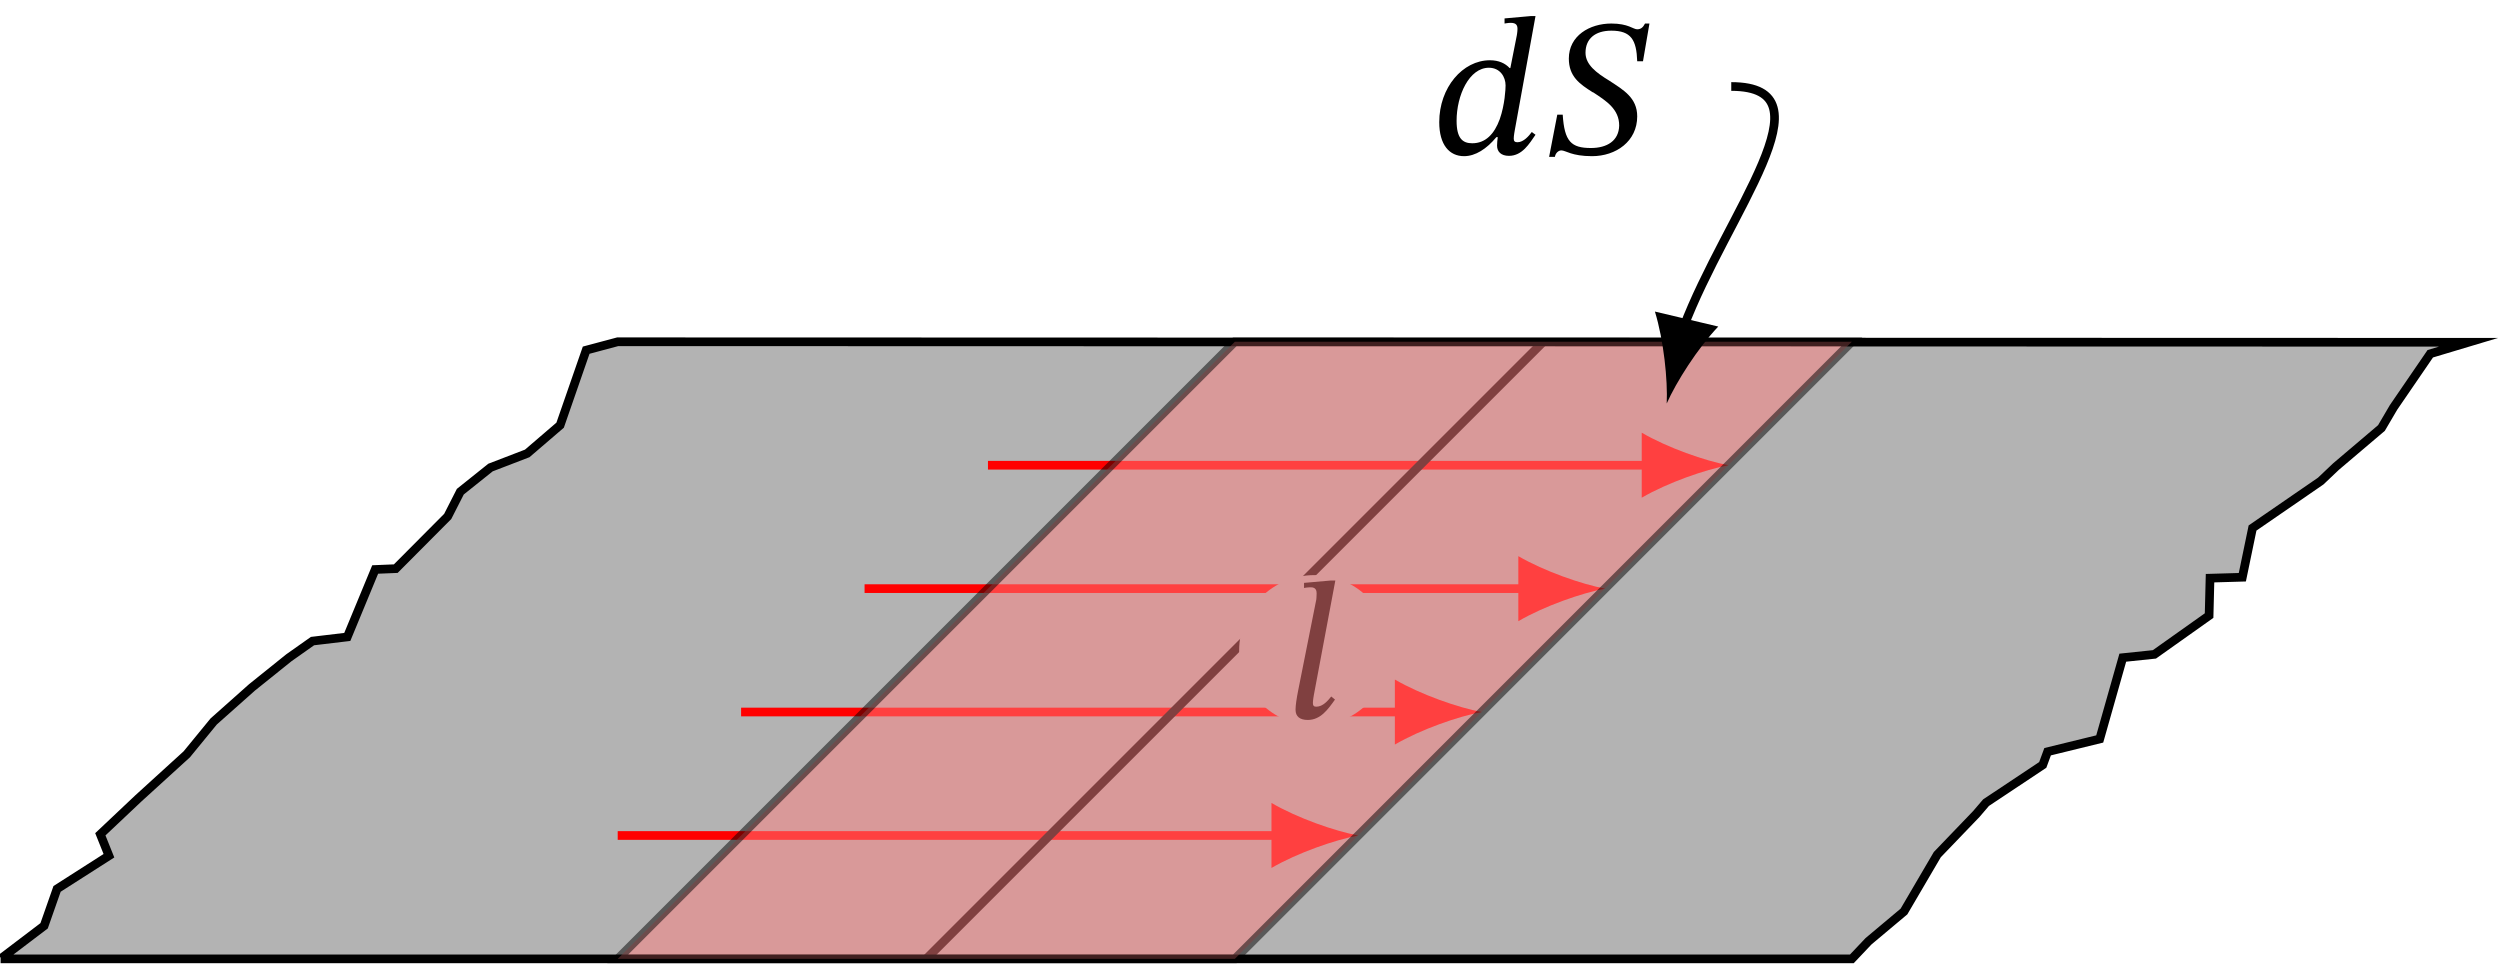
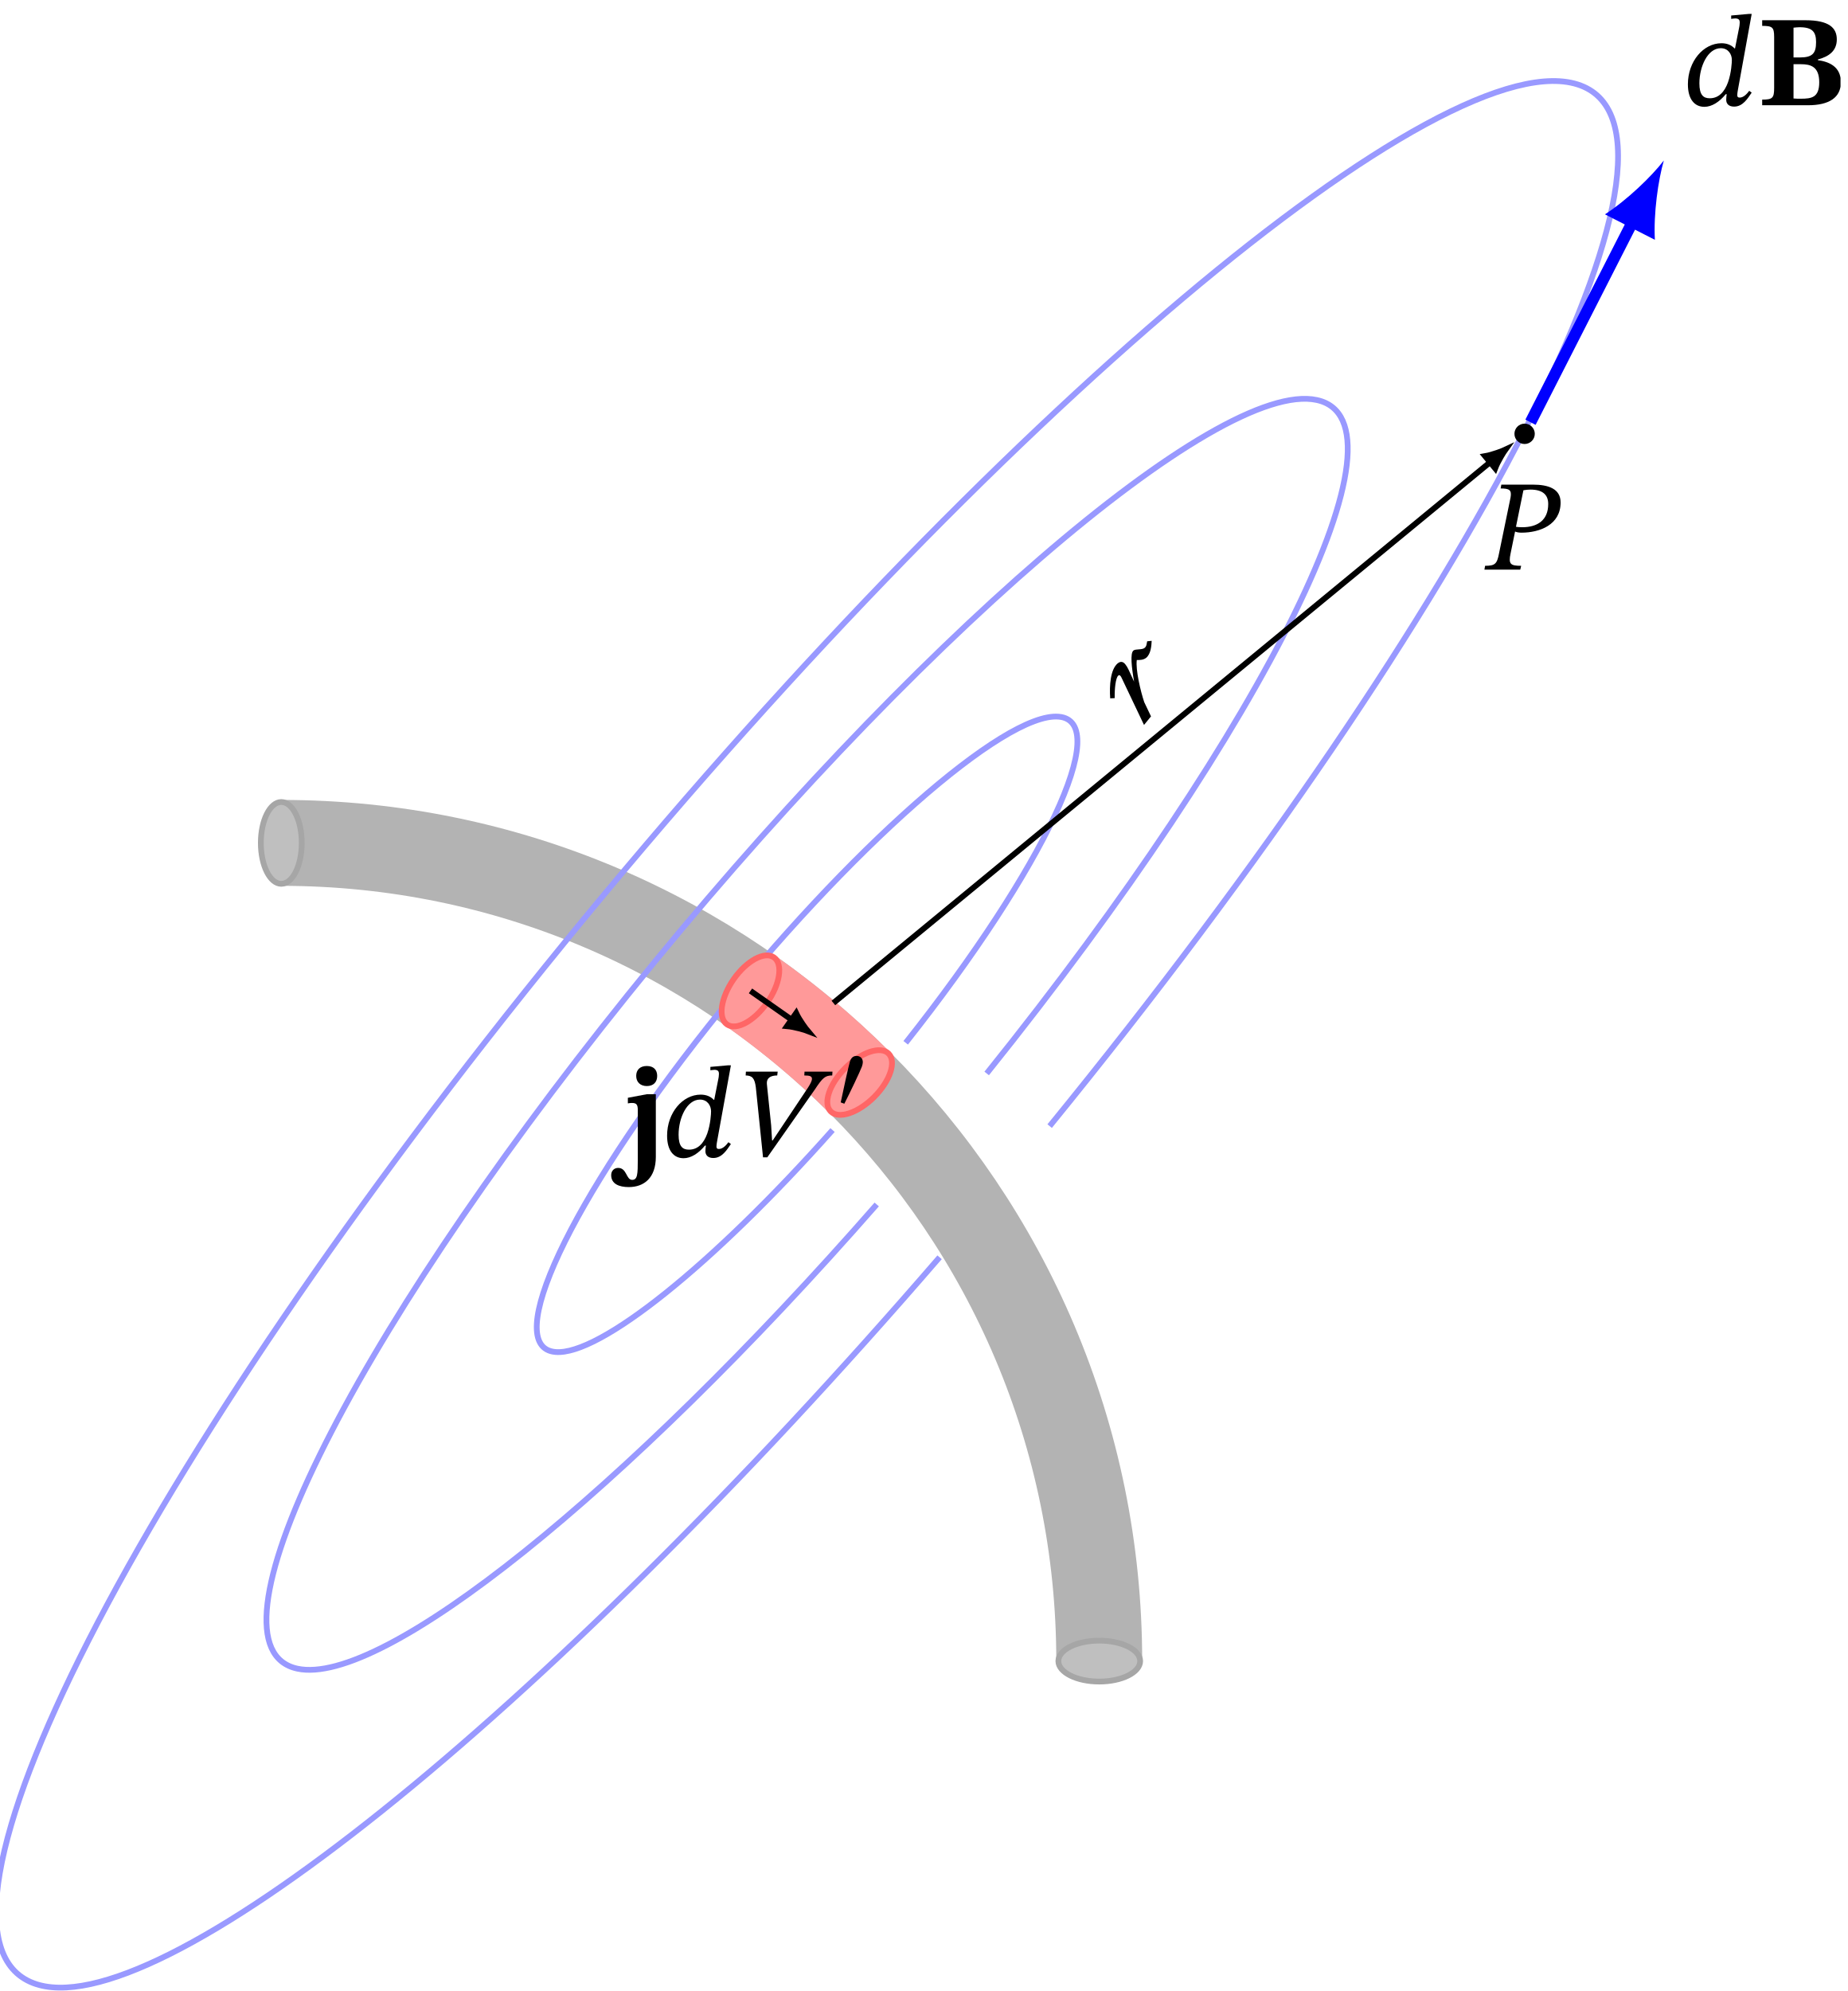
- <svg xmlns="http://www.w3.org/2000/svg" xmlns:xlink="http://www.w3.org/1999/xlink" width="114.84pt" height="44.506pt" viewBox="0 0 114.84 44.506" version="1.2">
+ <svg xmlns="http://www.w3.org/2000/svg" xmlns:xlink="http://www.w3.org/1999/xlink" width="128.043pt" height="137.962pt" viewBox="0 0 128.043 137.962" version="1.2">
  <defs>
    <g>
      <symbol overflow="visible" id="glyph0-0">
        <path style="stroke:none;" d="M 5.344 1.516 L 5.344 -7.047 L 0.094 -7.047 L 0.094 1.516 Z M 4.875 1.047 L 0.547 1.047 L 0.547 -6.578 L 4.875 -6.578 Z M 2.875 -1.531 L 2.875 -1.672 C 2.875 -2.641 4.312 -3.344 4.312 -4.656 C 4.312 -5.594 3.531 -6 2.656 -6 C 1.75 -6 1.125 -5.484 1.125 -4.766 C 1.125 -4.344 1.297 -4.141 1.594 -4.141 C 1.797 -4.141 1.984 -4.25 1.984 -4.531 C 1.984 -4.875 1.797 -4.875 1.797 -5.172 C 1.797 -5.453 2.047 -5.656 2.578 -5.656 C 3.141 -5.656 3.5 -5.344 3.5 -4.641 C 3.5 -3.25 2.516 -2.922 2.516 -1.766 L 2.516 -1.531 Z M 3.203 -0.438 C 3.203 -0.703 3.016 -0.953 2.703 -0.953 C 2.375 -0.953 2.172 -0.719 2.172 -0.438 C 2.172 -0.141 2.344 0.078 2.703 0.078 C 3.016 0.078 3.203 -0.141 3.203 -0.438 Z M 3.203 -0.438 " />
      </symbol>
      <symbol overflow="visible" id="glyph0-1">
-         <path style="stroke:none;" d="M 2.297 -6.328 L 2.094 -6.328 L 0.859 -6.219 L 0.859 -5.984 C 0.859 -5.984 1 -6.016 1.172 -6.016 C 1.406 -6.016 1.438 -5.859 1.438 -5.734 C 1.438 -5.594 1.422 -5.453 1.422 -5.453 L 0.594 -1.297 C 0.516 -0.906 0.469 -0.594 0.469 -0.391 C 0.469 -0.078 0.672 0.078 1.031 0.078 C 1.625 0.078 1.969 -0.422 2.281 -0.859 L 2.109 -1 C 1.969 -0.828 1.734 -0.531 1.422 -0.531 C 1.312 -0.531 1.266 -0.578 1.266 -0.703 C 1.266 -0.828 1.312 -1.078 1.312 -1.078 Z M 2.297 -6.328 " />
+         <path style="stroke:none;" d="M 1.094 -5.891 L 1.047 -5.625 C 1.641 -5.625 1.828 -5.531 1.734 -5 L 0.938 -1.141 C 0.797 -0.391 0.656 -0.266 -0.031 -0.266 L -0.078 0 L 2.406 0 L 2.469 -0.266 C 1.734 -0.266 1.578 -0.375 1.734 -1.109 L 2.047 -2.641 C 2.141 -2.594 2.312 -2.562 2.484 -2.562 C 3.766 -2.562 5.203 -3.109 5.203 -4.656 C 5.203 -5.594 4.375 -5.891 3.281 -5.891 Z M 2.625 -5.5 C 2.828 -5.531 2.922 -5.547 3.109 -5.547 C 4.016 -5.547 4.344 -5.141 4.344 -4.547 C 4.344 -3.406 3.578 -2.938 2.531 -2.938 C 2.344 -2.938 2.219 -2.953 2.109 -2.969 Z M 2.625 -5.5 " />
      </symbol>
      <symbol overflow="visible" id="glyph0-2">
+         <path style="stroke:none;" d="M 0.219 2.109 C 1.281 2.109 2.094 1.469 2.094 0.016 L 2.094 -4.328 L 1.484 -4.328 L 0.156 -4.078 L 0.156 -3.688 C 0.156 -3.688 0.281 -3.719 0.438 -3.719 C 0.734 -3.719 0.844 -3.625 0.844 -3.234 L 0.844 0.219 C 0.844 1.203 0.828 1.609 0.453 1.609 C 0.031 1.609 0.094 0.781 -0.516 0.781 C -0.797 0.781 -1 0.984 -1 1.281 C -1 1.891 -0.453 2.109 0.219 2.109 Z M 1.469 -4.891 C 1.938 -4.891 2.188 -5.172 2.188 -5.594 C 2.188 -6.016 1.938 -6.281 1.469 -6.281 C 1 -6.281 0.734 -6.016 0.734 -5.594 C 0.734 -5.172 1.016 -4.891 1.469 -4.891 Z M 1.469 -4.891 " />
+       </symbol>
+       <symbol overflow="visible" id="glyph0-3">
        <path style="stroke:none;" d="M 4.75 -6.328 L 4.547 -6.328 L 3.328 -6.219 L 3.328 -5.984 C 3.328 -5.984 3.5 -6.016 3.609 -6.016 C 3.875 -6.016 3.922 -5.891 3.922 -5.734 C 3.922 -5.609 3.891 -5.438 3.891 -5.438 L 3.594 -3.938 L 3.562 -3.938 C 3.359 -4.156 3.062 -4.297 2.656 -4.297 C 1.406 -4.297 0.328 -3.047 0.328 -1.453 C 0.328 -0.406 0.797 0.109 1.469 0.109 C 1.984 0.109 2.5 -0.219 2.953 -0.766 L 3.016 -0.766 C 3 -0.656 2.984 -0.484 2.984 -0.375 C 2.984 -0.094 3.172 0.094 3.531 0.094 C 4.141 0.094 4.469 -0.469 4.75 -0.875 L 4.578 -1 C 4.453 -0.828 4.203 -0.531 3.922 -0.531 C 3.797 -0.531 3.75 -0.578 3.75 -0.703 C 3.75 -0.828 3.797 -1.078 3.797 -1.078 Z M 3.109 -1.594 C 2.859 -0.906 2.453 -0.484 1.844 -0.484 C 1.406 -0.484 1.125 -0.703 1.125 -1.516 C 1.125 -2.688 1.703 -3.953 2.609 -3.953 C 3.125 -3.953 3.375 -3.531 3.375 -3.141 C 3.375 -2.984 3.344 -2.266 3.109 -1.594 Z M 3.109 -1.594 " />
      </symbol>
-       <symbol overflow="visible" id="glyph0-3">
-         <path style="stroke:none;" d="M 4.531 -4.25 L 4.828 -5.984 L 4.625 -5.984 C 4.531 -5.797 4.422 -5.719 4.266 -5.719 C 4.078 -5.719 3.859 -5.984 3.078 -5.984 C 2.078 -5.984 1.125 -5.422 1.125 -4.375 C 1.125 -3.547 1.625 -3.203 2.219 -2.828 C 2.219 -2.828 2.219 -2.828 2.234 -2.828 C 2.859 -2.422 3.438 -2.047 3.438 -1.297 C 3.422 -0.594 2.875 -0.266 2.141 -0.266 C 1.234 -0.266 0.922 -0.562 0.844 -1.797 L 0.594 -1.797 L 0.219 0.141 L 0.484 0.141 C 0.516 -0.047 0.656 -0.156 0.781 -0.156 C 0.984 -0.156 1.25 0.109 2.188 0.109 C 3.297 0.109 4.266 -0.578 4.266 -1.719 C 4.266 -2.578 3.625 -2.938 2.984 -3.359 C 2.391 -3.719 1.891 -4.094 1.891 -4.641 C 1.891 -5.281 2.328 -5.656 3.078 -5.656 C 3.984 -5.656 4.234 -5.234 4.266 -4.25 Z M 4.531 -4.25 " />
+       <symbol overflow="visible" id="glyph0-4">
+         <path style="stroke:none;" d="M 2.484 -1.125 L 2.438 -1.125 L 2.375 -2.172 L 2.109 -4.734 C 2.109 -4.797 2.078 -4.984 2.078 -5.047 C 2.047 -5.453 2.344 -5.625 2.797 -5.625 L 2.828 -5.891 L 0.625 -5.891 L 0.609 -5.625 C 1.078 -5.625 1.234 -5.406 1.312 -4.812 L 1.812 0.047 L 2.109 0.047 L 5.406 -4.656 C 5.953 -5.484 6.125 -5.625 6.609 -5.625 L 6.625 -5.891 L 4.688 -5.891 L 4.672 -5.625 C 5.078 -5.625 5.203 -5.562 5.203 -5.391 C 5.203 -5.25 5.094 -5.047 4.938 -4.797 Z M 2.484 -1.125 " />
+       </symbol>
+       <symbol overflow="visible" id="glyph0-5">
+         <path style="stroke:none;" d="M 3.484 0 C 4.953 0 5.766 -0.531 5.766 -1.594 C 5.766 -2.688 4.938 -3.016 4.172 -3.125 L 4.172 -3.172 C 4.938 -3.375 5.484 -3.766 5.484 -4.562 C 5.484 -5.359 4.953 -5.891 3.312 -5.891 L 0.312 -5.891 L 0.312 -5.5 C 1.016 -5.5 1.141 -5.406 1.141 -4.734 L 1.141 -1.203 C 1.141 -0.5 1.031 -0.391 0.312 -0.391 L 0.312 0 Z M 2.984 -0.453 C 2.797 -0.453 2.656 -0.453 2.484 -0.469 L 2.484 -2.844 L 3 -2.844 C 3.656 -2.844 4.266 -2.688 4.266 -1.594 C 4.266 -0.531 3.734 -0.453 2.984 -0.453 Z M 2.484 -5.375 C 2.656 -5.391 2.766 -5.406 2.906 -5.406 C 3.797 -5.406 4.047 -5.078 4.047 -4.375 C 4.047 -3.594 3.797 -3.312 2.922 -3.312 L 2.484 -3.312 Z M 2.484 -5.375 " />
+       </symbol>
+       <symbol overflow="visible" id="glyph1-0">
+         <path style="stroke:none;" d="M 3.562 1.016 L 3.562 -4.703 L 0.062 -4.703 L 0.062 1.016 Z M 3.25 0.688 L 0.359 0.688 L 0.359 -4.391 L 3.25 -4.391 Z M 1.922 -1.016 L 1.922 -1.109 C 1.922 -1.766 2.875 -2.234 2.875 -3.109 C 2.875 -3.734 2.359 -4 1.766 -4 C 1.172 -4 0.75 -3.656 0.75 -3.172 C 0.75 -2.891 0.875 -2.766 1.062 -2.766 C 1.203 -2.766 1.328 -2.844 1.328 -3.016 C 1.328 -3.25 1.203 -3.25 1.203 -3.453 C 1.203 -3.641 1.359 -3.781 1.719 -3.781 C 2.094 -3.781 2.344 -3.562 2.344 -3.094 C 2.344 -2.172 1.672 -1.953 1.672 -1.172 L 1.672 -1.016 Z M 2.141 -0.281 C 2.141 -0.469 2.016 -0.641 1.812 -0.641 C 1.578 -0.641 1.453 -0.484 1.453 -0.281 C 1.453 -0.094 1.562 0.047 1.797 0.047 C 2.016 0.047 2.141 -0.094 2.141 -0.281 Z M 2.141 -0.281 " />
+       </symbol>
+       <symbol overflow="visible" id="glyph1-1">
+         <path style="stroke:none;" d="M 0.812 -0.438 C 1.188 -1.172 1.906 -2.672 2.031 -3.016 C 2.062 -3.094 2.094 -3.25 2.094 -3.312 C 2.094 -3.609 1.891 -3.75 1.672 -3.75 C 1.484 -3.75 1.312 -3.688 1.203 -3.375 C 1.094 -3.016 0.719 -1.281 0.562 -0.531 Z M 0.812 -0.438 " />
+       </symbol>
+       <symbol overflow="visible" id="glyph2-0">
+         <path style="stroke:none;" d="M 5.094 -2.219 L -0.359 -8.828 L -4.406 -5.5 L 1.047 1.109 Z M 4.438 -2.281 L 1.094 0.469 L -3.766 -5.422 L -0.422 -8.172 Z M 1.25 -3.016 L 1.156 -3.125 C 0.547 -3.859 1.203 -5.312 0.375 -6.328 C -0.234 -7.047 -1.094 -6.875 -1.766 -6.312 C -2.469 -5.734 -2.609 -4.953 -2.156 -4.391 C -1.891 -4.078 -1.625 -4.031 -1.391 -4.219 C -1.234 -4.344 -1.172 -4.547 -1.344 -4.766 C -1.562 -5.031 -1.703 -4.906 -1.891 -5.141 C -2.078 -5.344 -2.016 -5.656 -1.609 -6 C -1.172 -6.359 -0.688 -6.344 -0.25 -5.797 C 0.641 -4.734 0.078 -3.844 0.812 -2.953 L 0.969 -2.781 Z M 2.188 -2.375 C 2.016 -2.578 1.719 -2.656 1.484 -2.453 C 1.219 -2.25 1.219 -1.938 1.391 -1.719 C 1.578 -1.484 1.859 -1.422 2.141 -1.656 C 2.375 -1.859 2.375 -2.141 2.188 -2.375 Z M 2.188 -2.375 " />
+       </symbol>
+       <symbol overflow="visible" id="glyph2-1">
+         <path style="stroke:none;" d="M 1.188 -0.969 L 0.719 -1.953 C 0.469 -2.688 0.109 -4.203 0.203 -4.875 C 0.453 -4.875 0.656 -4.875 0.859 -5.031 C 1.172 -5.297 1.219 -5.844 1.234 -6.203 L 0.922 -6.172 C 0.891 -6.047 0.891 -5.828 0.75 -5.719 C 0.578 -5.562 0.109 -5.656 -0.031 -5.531 C -0.266 -5.344 -0.156 -4.359 0.016 -3.375 L -0.359 -4.188 C -0.438 -4.359 -0.516 -4.484 -0.594 -4.578 C -0.719 -4.734 -0.891 -4.828 -1.125 -4.641 C -1.625 -4.219 -1.703 -3.109 -1.641 -2.219 L -1.328 -2.234 C -1.344 -2.875 -1.266 -3.641 -1.078 -3.797 C -1.016 -3.844 -0.984 -3.828 -0.938 -3.781 C -0.891 -3.734 -0.859 -3.656 -0.828 -3.594 L 0.703 -0.375 Z M 1.188 -0.969 " />
      </symbol>
    </g>
    <clipPath id="clip1">
-       <path d="M 0 15 L 114 15 L 114 44.258 L 0 44.258 Z M 0 15 " />
+       <path d="M 0 0 L 127.566 0 L 127.566 137.941 L 0 137.941 Z M 0 0 " />
    </clipPath>
    <clipPath id="clip2">
-       <path d="M 0 10 L 114.762 10 L 114.762 44.258 L 0 44.258 Z M 0 10 " />
+       <path d="M 0 0 L 118 0 L 118 137.941 L 0 137.941 Z M 0 0 " />
    </clipPath>
    <clipPath id="clip3">
-       <path d="M 36 10 L 77 10 L 77 44.258 L 36 44.258 Z M 36 10 " />
+       <path d="M 0 0 L 127.566 0 L 127.566 137.941 L 0 137.941 Z M 0 0 " />
    </clipPath>
    <clipPath id="clip4">
-       <path d="M 28 15 L 86 15 L 86 44.258 L 28 44.258 Z M 28 15 " />
-     </clipPath>
-     <clipPath id="clip5">
-       <path d="M 22 10 L 91 10 L 91 44.258 L 22 44.258 Z M 22 10 " />
+       <path d="M 122 1 L 127.566 1 L 127.566 8 L 122 8 Z M 122 1 " />
    </clipPath>
  </defs>
  <g id="surface1">
    <g clip-path="url(#clip1)" clip-rule="nonzero">
-       <path style=" stroke:none;fill-rule:nonzero;fill:rgb(70%,70%,70%);fill-opacity:1;" d="M 0.027 44.047 L 85.066 44.047 L 85.832 43.238 L 87.461 41.871 L 88.992 39.258 L 90.785 37.391 L 91.23 36.871 L 93.836 35.137 L 94.059 34.531 L 96.453 33.945 L 97.512 30.211 L 98.965 30.059 L 101.477 28.277 L 101.52 26.559 L 103.004 26.516 L 103.473 24.254 L 106.605 22.098 L 107.305 21.434 L 109.395 19.66 L 109.949 18.715 L 111.637 16.25 L 113.395 15.723 L 28.375 15.699 L 26.926 16.086 L 25.73 19.531 L 24.219 20.828 L 22.531 21.477 L 21.145 22.586 L 20.566 23.723 L 18.18 26.121 L 17.234 26.16 L 15.953 29.258 L 14.355 29.449 L 13.27 30.215 L 11.578 31.574 L 9.816 33.141 L 8.578 34.652 L 6.359 36.672 L 4.609 38.324 L 5.004 39.309 L 2.621 40.832 L 2.027 42.527 L 0.051 44.027 " />
+       <path style="fill:none;stroke-width:5.953;stroke-linecap:butt;stroke-linejoin:miter;stroke:rgb(70%,70%,70%);stroke-opacity:1;stroke-miterlimit:10;" d="M -0 56.695 C 31.312 56.695 56.691 31.312 56.691 -0.001 " transform="matrix(1,0,0,-1,19.4965,115.101)" />
    </g>
+     <path style="fill-rule:nonzero;fill:rgb(75%,75%,75%);fill-opacity:1;stroke-width:0.399;stroke-linecap:butt;stroke-linejoin:miter;stroke:rgb(64.999%,64.999%,64.999%);stroke-opacity:1;stroke-miterlimit:10;" d="M 1.418 56.695 C 1.418 58.257 0.785 59.527 -0 59.527 C -0.782 59.527 -1.418 58.257 -1.418 56.695 C -1.418 55.128 -0.782 53.859 -0 53.859 C 0.785 53.859 1.418 55.128 1.418 56.695 Z M 1.418 56.695 " transform="matrix(1,0,0,-1,19.4965,115.101)" />
+     <path style="fill-rule:nonzero;fill:rgb(75%,75%,75%);fill-opacity:1;stroke-width:0.399;stroke-linecap:butt;stroke-linejoin:miter;stroke:rgb(64.999%,64.999%,64.999%);stroke-opacity:1;stroke-miterlimit:10;" d="M 56.691 -1.419 C 58.257 -1.419 59.527 -0.782 59.527 -0.001 C 59.527 0.785 58.257 1.417 56.691 1.417 C 55.129 1.417 53.859 0.785 53.859 -0.001 C 53.859 -0.782 55.129 -1.419 56.691 -1.419 Z M 56.691 -1.419 " transform="matrix(1,0,0,-1,19.4965,115.101)" />
+     <path style="fill:none;stroke-width:0.399;stroke-linecap:butt;stroke-linejoin:miter;stroke:rgb(59.999%,59.999%,100%);stroke-opacity:1;stroke-miterlimit:10;" d="M 43.277 42.843 C 52.91 54.999 57.656 65.117 53.882 65.441 C 50.105 65.765 39.238 56.171 29.605 44.015 C 19.972 31.859 15.226 21.742 19.003 21.417 C 22.05 21.156 29.886 27.433 38.207 36.796 " transform="matrix(1,0,0,-1,19.4965,115.101)" />
+     <path style="fill:none;stroke-width:0.399;stroke-linecap:butt;stroke-linejoin:miter;stroke:rgb(59.999%,59.999%,100%);stroke-opacity:1;stroke-miterlimit:10;" d="M 48.89 40.718 C 68.402 64.996 78.652 85.886 71.777 87.382 C 64.902 88.878 43.507 70.413 23.996 46.136 C 4.48 21.863 -5.766 0.972 1.109 -0.524 C 6.984 -1.801 23.734 11.613 41.269 31.64 " transform="matrix(1,0,0,-1,19.4965,115.101)" />
    <g clip-path="url(#clip2)" clip-rule="nonzero">
-       <path style="fill:none;stroke-width:0.399;stroke-linecap:butt;stroke-linejoin:miter;stroke:rgb(0%,0%,0%);stroke-opacity:1;stroke-miterlimit:10;" d="M -0.002 0 L 85.037 0 L 85.803 0.809 L 87.432 2.176 L 88.963 4.789 L 90.756 6.656 L 91.201 7.176 L 93.807 8.91 L 94.03 9.516 L 96.424 10.102 L 97.483 13.836 L 98.936 13.988 L 101.448 15.77 L 101.491 17.488 L 102.975 17.531 L 103.444 19.793 L 106.576 21.949 L 107.276 22.613 L 109.366 24.387 L 109.92 25.332 L 111.608 27.797 L 113.366 28.324 L 28.346 28.348 L 26.897 27.961 L 25.701 24.516 L 24.19 23.219 L 22.502 22.57 L 21.116 21.461 L 20.537 20.324 L 18.151 17.926 L 17.205 17.887 L 15.924 14.789 L 14.326 14.598 L 13.241 13.832 L 11.549 12.473 L 9.787 10.906 L 8.549 9.395 L 6.33 7.375 L 4.58 5.723 L 4.975 4.738 L 2.592 3.215 L 1.998 1.52 L 0.022 0.02 " transform="matrix(1,0,0,-1,0.029,44.047)" />
+       <path style="fill:none;stroke-width:0.399;stroke-linecap:butt;stroke-linejoin:miter;stroke:rgb(59.999%,59.999%,100%);stroke-opacity:1;stroke-miterlimit:10;" d="M 53.254 37.07 C 82.867 73.378 99.347 105.663 90.062 109.175 C 80.777 112.687 49.246 86.101 19.632 49.788 C -9.981 13.48 -26.461 -18.805 -17.18 -22.317 C -8.801 -25.489 17.992 -4.032 45.625 27.98 " transform="matrix(1,0,0,-1,19.4965,115.101)" />
    </g>
-     <path style="fill:none;stroke-width:0.399;stroke-linecap:butt;stroke-linejoin:miter;stroke:rgb(100%,0%,0%);stroke-opacity:1;stroke-miterlimit:10;" d="M 28.346 5.668 L 58.776 5.668 " transform="matrix(1,0,0,-1,0.029,44.047)" />
-     <path style=" stroke:none;fill-rule:nonzero;fill:rgb(100%,0%,0%);fill-opacity:1;" d="M 62.391 38.379 C 61.328 38.18 59.602 37.582 58.406 36.883 L 58.406 39.871 C 59.602 39.176 61.328 38.578 62.391 38.379 " />
-     <path style="fill:none;stroke-width:0.399;stroke-linecap:butt;stroke-linejoin:miter;stroke:rgb(100%,0%,0%);stroke-opacity:1;stroke-miterlimit:10;" d="M 34.014 11.34 L 64.444 11.34 " transform="matrix(1,0,0,-1,0.029,44.047)" />
-     <path style=" stroke:none;fill-rule:nonzero;fill:rgb(100%,0%,0%);fill-opacity:1;" d="M 68.059 32.707 C 66.996 32.508 65.27 31.91 64.074 31.215 L 64.074 34.203 C 65.27 33.504 66.996 32.906 68.059 32.707 " />
-     <path style="fill:none;stroke-width:0.399;stroke-linecap:butt;stroke-linejoin:miter;stroke:rgb(100%,0%,0%);stroke-opacity:1;stroke-miterlimit:10;" d="M 39.686 17.008 L 70.116 17.008 " transform="matrix(1,0,0,-1,0.029,44.047)" />
-     <path style=" stroke:none;fill-rule:nonzero;fill:rgb(100%,0%,0%);fill-opacity:1;" d="M 73.73 27.039 C 72.668 26.84 70.941 26.242 69.746 25.547 L 69.746 28.535 C 70.941 27.836 72.668 27.238 73.73 27.039 " />
-     <path style="fill:none;stroke-width:0.399;stroke-linecap:butt;stroke-linejoin:miter;stroke:rgb(100%,0%,0%);stroke-opacity:1;stroke-miterlimit:10;" d="M 45.354 22.676 L 75.784 22.676 " transform="matrix(1,0,0,-1,0.029,44.047)" />
-     <path style=" stroke:none;fill-rule:nonzero;fill:rgb(100%,0%,0%);fill-opacity:1;" d="M 79.398 21.371 C 78.336 21.172 76.609 20.574 75.414 19.875 L 75.414 22.863 C 76.609 22.168 78.336 21.57 79.398 21.371 " />
+     <path style=" stroke:none;fill-rule:nonzero;fill:rgb(0%,0%,0%);fill-opacity:1;" d="M 106.375 30.062 C 106.375 29.672 106.059 29.355 105.668 29.355 C 105.281 29.355 104.965 29.672 104.965 30.062 C 104.965 30.449 105.281 30.766 105.668 30.766 C 106.059 30.766 106.375 30.449 106.375 30.062 Z M 106.375 30.062 " />
+     <g style="fill:rgb(0%,0%,0%);fill-opacity:1;">
+       <use xlink:href="#glyph0-1" x="102.962" y="39.472" />
+     </g>
    <g clip-path="url(#clip3)" clip-rule="nonzero">
-       <path style="fill:none;stroke-width:0.399;stroke-linecap:butt;stroke-linejoin:miter;stroke:rgb(0%,0%,0%);stroke-opacity:1;stroke-miterlimit:10;" d="M 42.518 0 L 70.866 28.348 " transform="matrix(1,0,0,-1,0.029,44.047)" />
+       <path style="fill:none;stroke-width:5.953;stroke-linecap:butt;stroke-linejoin:miter;stroke:rgb(100%,59.999%,59.999%);stroke-opacity:1;stroke-miterlimit:10;" d="M 32.519 46.441 C 35.218 44.546 37.757 42.421 40.089 40.089 " transform="matrix(1,0,0,-1,19.4965,115.101)" />
    </g>
-     <path style=" stroke:none;fill-rule:nonzero;fill:rgb(70%,70%,70%);fill-opacity:1;" d="M 63.836 29.875 C 63.836 27.965 62.289 26.418 60.379 26.418 C 58.469 26.418 56.922 27.965 56.922 29.875 C 56.922 31.785 58.469 33.332 60.379 33.332 C 62.289 33.332 63.836 31.785 63.836 29.875 Z M 63.836 29.875 " />
+     <path style="fill-rule:nonzero;fill:rgb(100%,59.999%,59.999%);fill-opacity:1;stroke-width:0.399;stroke-linecap:butt;stroke-linejoin:miter;stroke:rgb(100%,39.999%,39.999%);stroke-opacity:1;stroke-miterlimit:10;" d="M 41.089 39.085 C 42.199 40.195 42.644 41.538 42.093 42.093 C 41.539 42.648 40.191 42.199 39.086 41.089 C 37.98 39.984 37.531 38.636 38.082 38.085 C 38.636 37.531 39.984 37.98 41.089 39.085 Z M 41.089 39.085 " transform="matrix(1,0,0,-1,19.4965,115.101)" />
+     <path style="fill-rule:nonzero;fill:rgb(100%,59.999%,59.999%);fill-opacity:1;stroke-width:0.399;stroke-linecap:butt;stroke-linejoin:miter;stroke:rgb(100%,39.999%,39.999%);stroke-opacity:1;stroke-miterlimit:10;" d="M 33.679 45.628 C 34.578 46.91 34.785 48.312 34.144 48.761 C 33.504 49.21 32.254 48.535 31.355 47.253 C 30.461 45.972 30.25 44.566 30.89 44.117 C 31.535 43.667 32.781 44.343 33.679 45.628 Z M 33.679 45.628 " transform="matrix(1,0,0,-1,19.4965,115.101)" />
+     <path style="fill:none;stroke-width:0.399;stroke-linecap:butt;stroke-linejoin:miter;stroke:rgb(0%,0%,0%);stroke-opacity:1;stroke-miterlimit:10;" d="M 32.519 46.441 L 35.367 44.445 " transform="matrix(1,0,0,-1,19.4965,115.101)" />
+     <path style="fill-rule:nonzero;fill:rgb(0%,0%,0%);fill-opacity:1;stroke-width:0.399;stroke-linecap:butt;stroke-linejoin:miter;stroke:rgb(0%,0%,0%);stroke-opacity:1;stroke-miterlimit:10;" d="M 1.37 -0.001 C 1.201 0.043 0.464 0.285 0.001 0.552 L -0 -0.55 C 0.462 -0.284 1.203 -0.041 1.37 -0.001 Z M 1.37 -0.001 " transform="matrix(0.81915,0.57355,0.57355,-0.81915,54.86256,70.65512)" />
    <g style="fill:rgb(0%,0%,0%);fill-opacity:1;">
-       <use xlink:href="#glyph0-1" x="59.043" y="32.994" />
+       <use xlink:href="#glyph0-2" x="43.361" y="80.147" />
+       <use xlink:href="#glyph0-3" x="45.908" y="80.147" />
    </g>
    <g style="fill:rgb(0%,0%,0%);fill-opacity:1;">
-       <use xlink:href="#glyph0-2" x="65.785" y="7.065" />
+       <use xlink:href="#glyph0-4" x="51.073" y="80.147" />
    </g>
    <g style="fill:rgb(0%,0%,0%);fill-opacity:1;">
-       <use xlink:href="#glyph0-3" x="70.941" y="7.065" />
+       <use xlink:href="#glyph1-1" x="57.708" y="76.919" />
+     </g>
+     <path style="fill:none;stroke-width:0.399;stroke-linecap:butt;stroke-linejoin:miter;stroke:rgb(0%,0%,0%);stroke-opacity:1;stroke-miterlimit:10;" d="M 38.265 45.601 L 83.785 83.074 " transform="matrix(1,0,0,-1,19.4965,115.101)" />
+     <path style="fill-rule:nonzero;fill:rgb(0%,0%,0%);fill-opacity:1;stroke-width:0.399;stroke-linecap:butt;stroke-linejoin:miter;stroke:rgb(0%,0%,0%);stroke-opacity:1;stroke-miterlimit:10;" d="M 1.37 0.002 C 1.202 0.044 0.463 0.284 -0.001 0.549 L -0 -0.549 C 0.46 -0.286 1.202 -0.042 1.37 0.002 Z M 1.37 0.002 " transform="matrix(0.772,-0.63551,-0.63551,-0.772,103.2798,32.02881)" />
+     <g style="fill:rgb(0%,0%,0%);fill-opacity:1;">
+       <use xlink:href="#glyph2-1" x="78.588" y="50.609" />
+     </g>
+     <path style="fill:none;stroke-width:0.797;stroke-linecap:butt;stroke-linejoin:miter;stroke:rgb(0%,0%,100%);stroke-opacity:1;stroke-miterlimit:10;" d="M 86.582 85.843 L 93.707 99.828 " transform="matrix(1,0,0,-1,19.4965,115.101)" />
+     <path style=" stroke:none;fill-rule:nonzero;fill:rgb(0%,0%,100%);fill-opacity:1;" d="M 115.32 11.121 C 114.465 12.234 112.75 13.879 111.238 14.852 L 114.699 16.617 C 114.598 14.82 114.926 12.469 115.32 11.121 " />
+     <g style="fill:rgb(0%,0%,0%);fill-opacity:1;">
+       <use xlink:href="#glyph0-3" x="116.659" y="7.293" />
    </g>
    <g clip-path="url(#clip4)" clip-rule="nonzero">
-       <path style=" stroke:none;fill-rule:nonzero;fill:rgb(100%,50%,50%);fill-opacity:0.5;" d="M 28.375 44.047 L 56.723 44.047 L 85.066 15.699 L 56.723 15.699 Z M 28.375 44.047 " />
+       <g style="fill:rgb(0%,0%,0%);fill-opacity:1;">
+         <use xlink:href="#glyph0-5" x="121.824" y="7.293" />
+       </g>
    </g>
-     <g clip-path="url(#clip5)" clip-rule="nonzero">
-       <path style="fill:none;stroke-width:0.399;stroke-linecap:butt;stroke-linejoin:miter;stroke:rgb(0%,0%,0%);stroke-opacity:0.5;stroke-miterlimit:10;" d="M 28.346 0 L 56.694 0 L 85.037 28.348 L 56.694 28.348 Z M 28.346 0 " transform="matrix(1,0,0,-1,0.029,44.047)" />
-     </g>
-     <path style="fill:none;stroke-width:0.399;stroke-linecap:butt;stroke-linejoin:miter;stroke:rgb(0%,0%,0%);stroke-opacity:1;stroke-miterlimit:10;" d="M 79.498 40.074 C 84.229 40.074 79.295 34.277 77.295 28.985 " transform="matrix(1,0,0,-1,0.029,44.047)" />
-     <path style=" stroke:none;fill-rule:nonzero;fill:rgb(0%,0%,0%);fill-opacity:1;" d="M 76.562 18.535 C 77 17.547 77.977 16.004 78.93 15 L 76.02 14.312 C 76.426 15.637 76.613 17.457 76.562 18.535 " />
  </g>
</svg>
